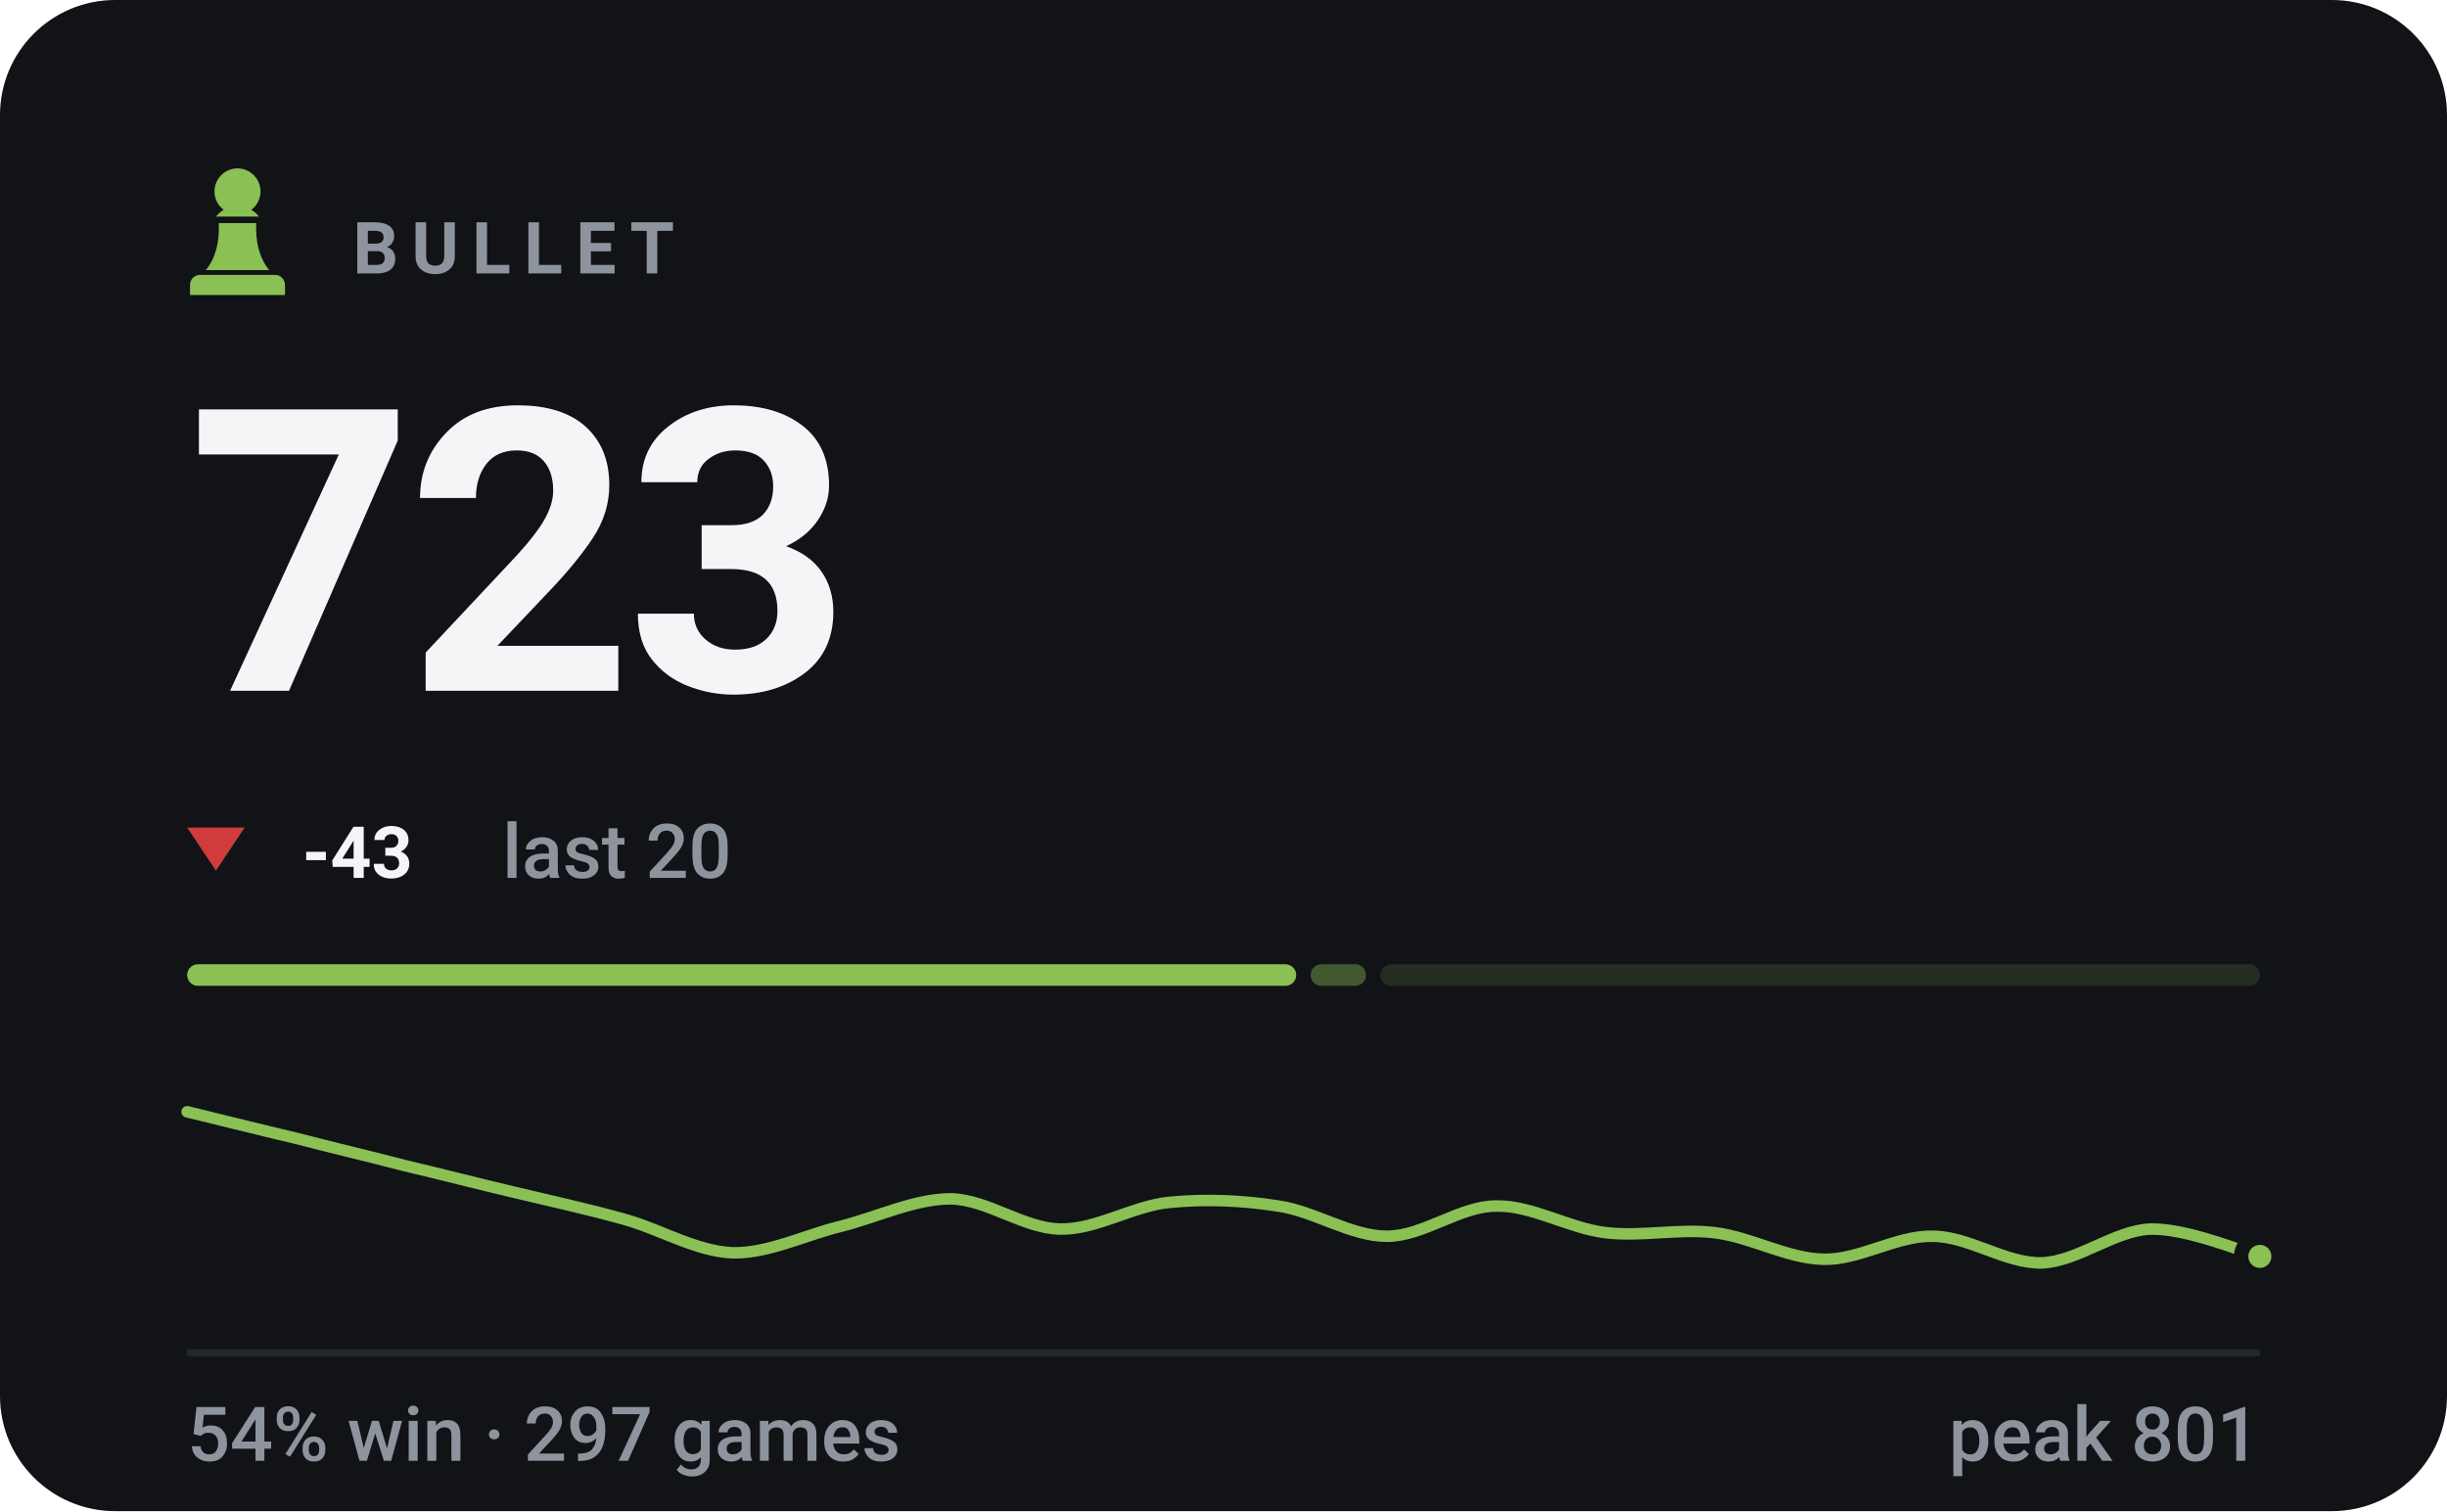
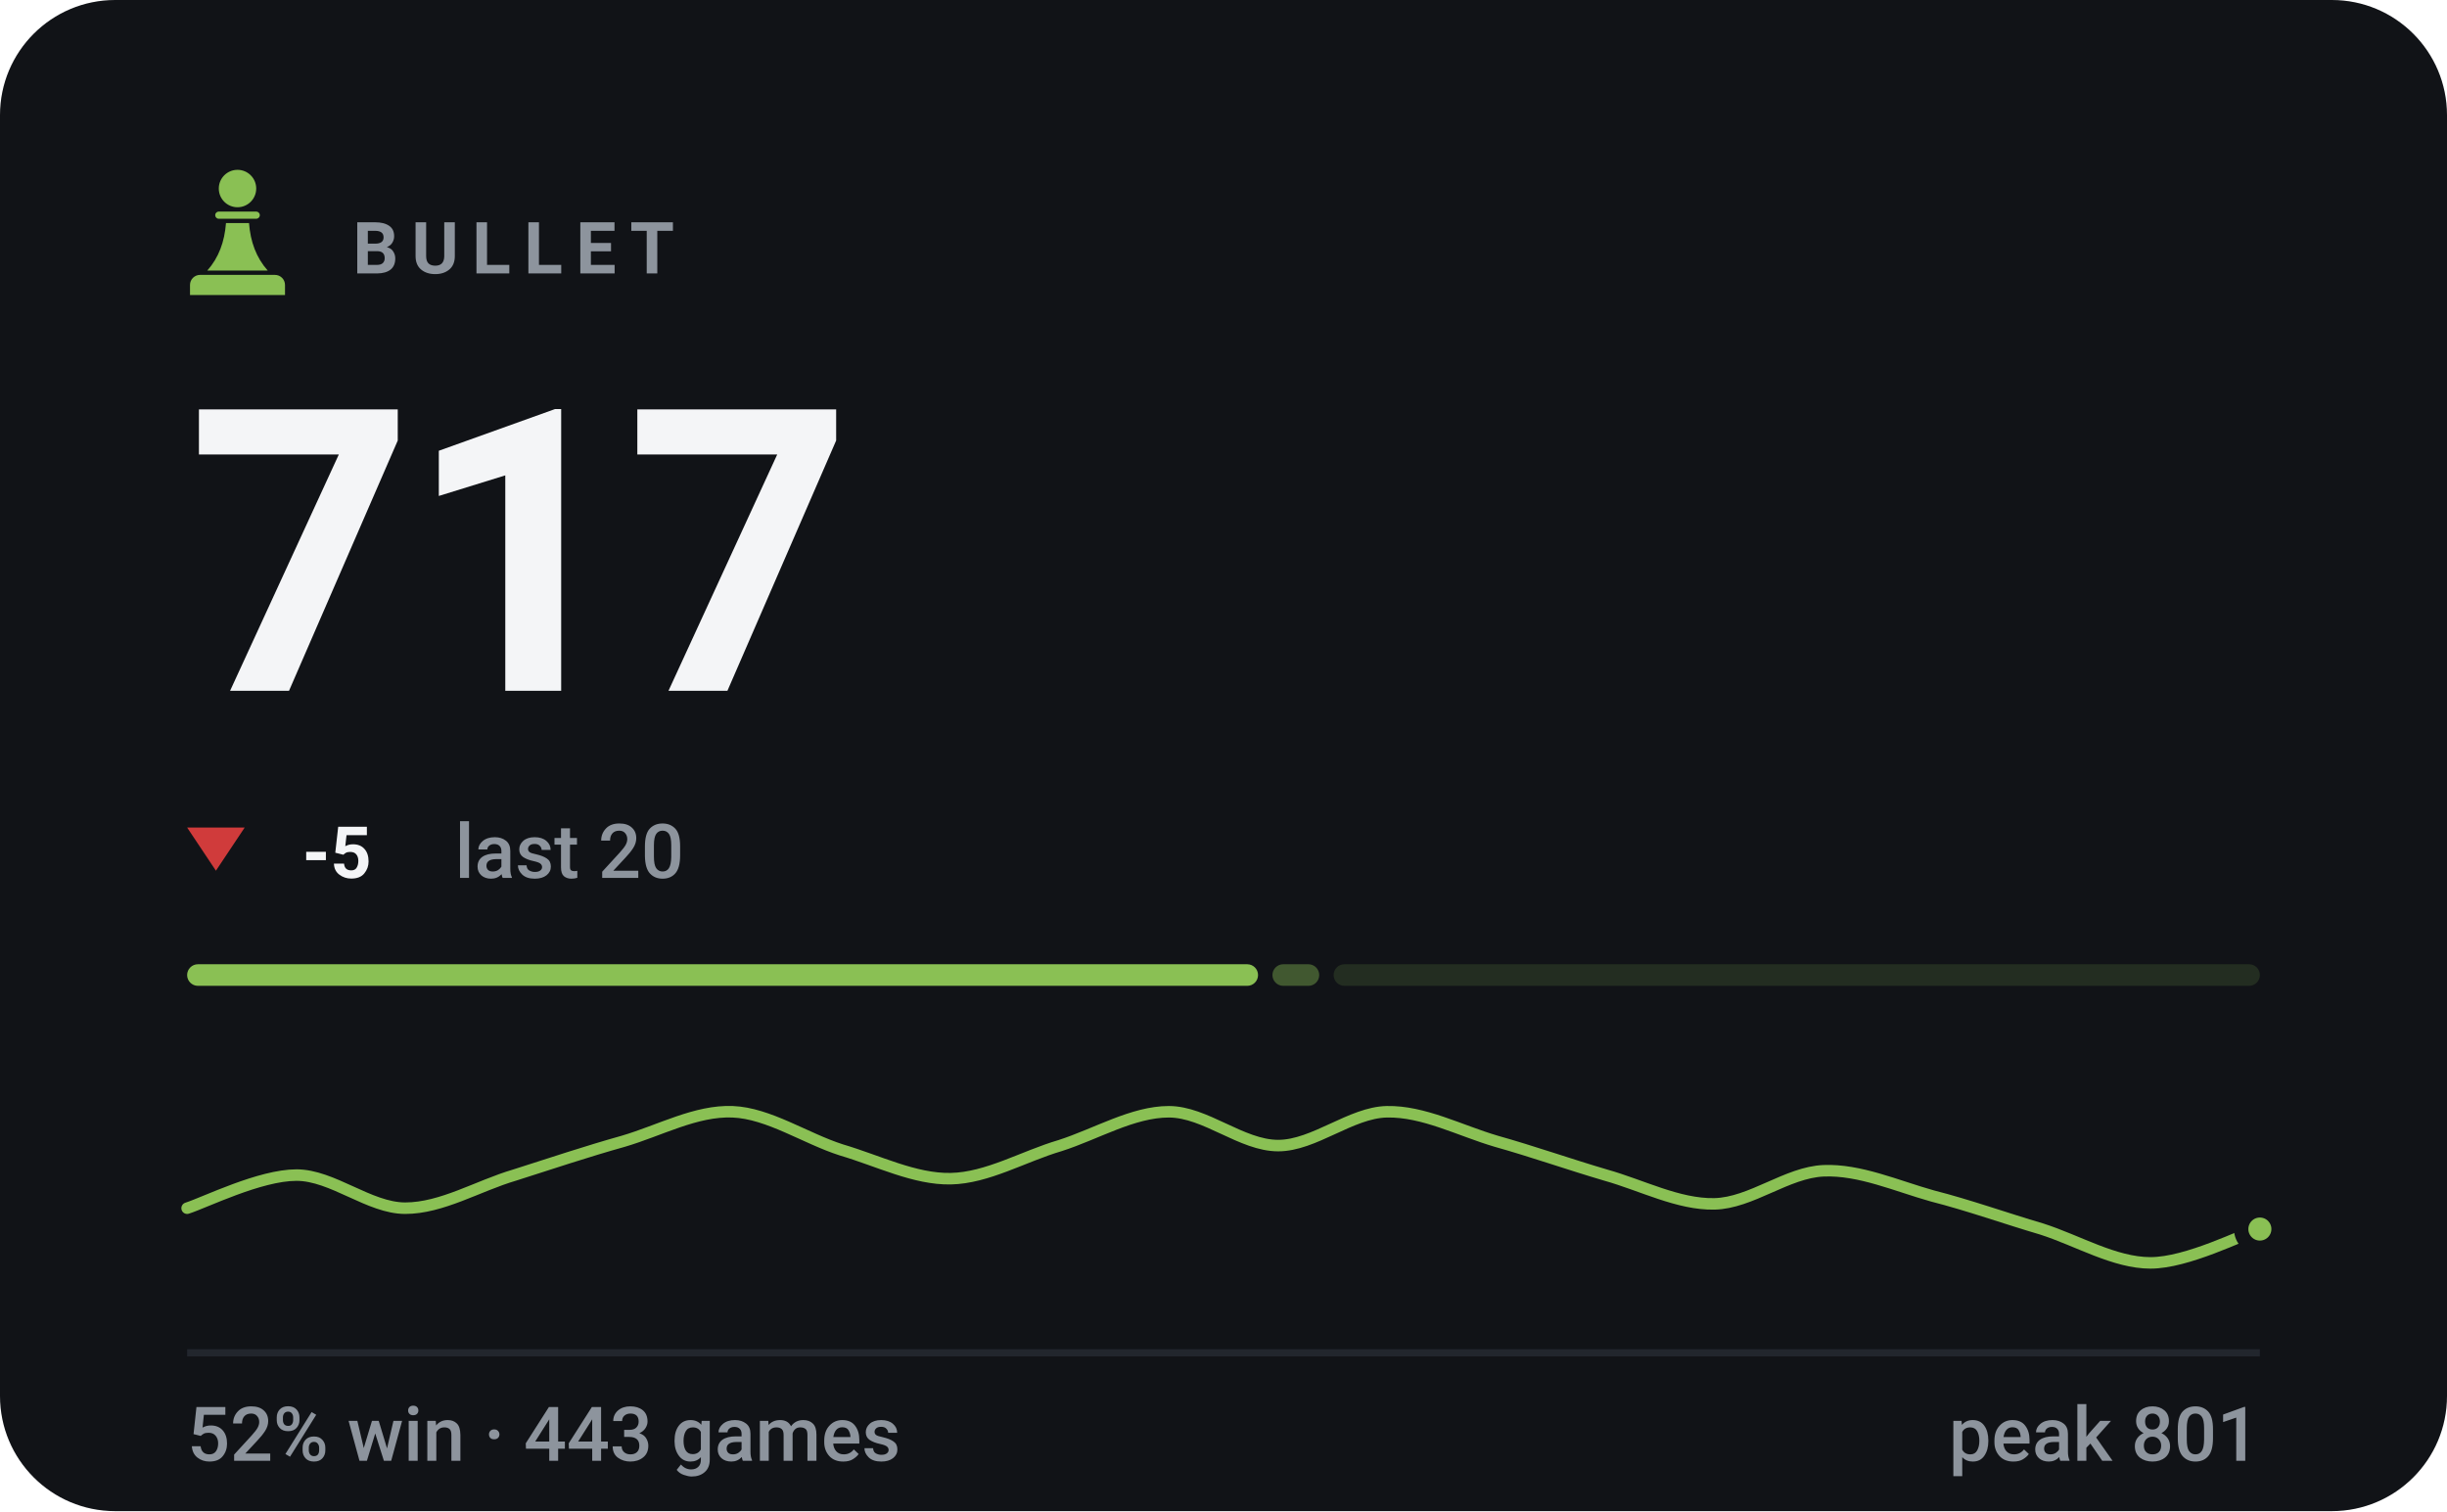
- <svg xmlns="http://www.w3.org/2000/svg" viewBox="0 0 340 210" width="340" height="210" role="img" aria-label="BULLET rating 723, 54% win rate over 297 games">
+ <svg xmlns="http://www.w3.org/2000/svg" viewBox="0 0 340 210" width="340" height="210" role="img" aria-label="BULLET rating 717, 52% win rate over 443 games">
  <style>svg{font-family:-apple-system,BlinkMacSystemFont,'Segoe UI',Roboto,'Helvetica Neue',Arial,sans-serif}text{fill:#f4f5f7;white-space:pre}.bg{fill:#111317}.acc{fill:#8ac054}.win{fill:#1baf7a}.draw{fill:#8b8f96}.loss{fill:#d03b3b}.lbl{font-size:10px;font-weight:600;letter-spacing:.18em;fill:#8d949d}.cap{font-size:10.5px;font-weight:500;fill:#8d949d}.num{font-family:-apple-system,BlinkMacSystemFont,'Segoe UI',Roboto,'Helvetica Neue',Arial,sans-serif;font-weight:700;letter-spacing:-.02em}.tick{font-size:9px;font-weight:500;fill:#8d949d;opacity:.75}.dl{font-size:10px;font-weight:600}.rule{stroke:#22262d;stroke-width:1;fill:none}.grid{stroke:#22262d;stroke-width:1;fill:none;opacity:.7}.ln{fill:none;stroke:#8ac054;stroke-width:2;stroke-linecap:round;stroke-linejoin:round}.ring{stroke:#111317;stroke-width:2}.hollow{fill:none;stroke-width:1.5}.sq{fill:#f4f5f7;opacity:.035}</style>
  <rect class="bg" width="340" height="210" rx="16" />
  <g class="acc" transform="translate(23.0,21.8) scale(0.2)">
-     <path d="M50 8c-8.8 0-16 7.2-16 16 0 5.2 2.5 9.9 6.4 12.8-2.1 1.2-3.9 2.8-5.3 4.7h29.8c-1.4-1.9-3.2-3.5-5.3-4.7C63.5 33.9 66 29.2 66 24c0-8.8-7.2-16-16-16zM37 46c.6 13.6-2.4 24.5-9 32.7h44c-6.6-8.2-9.6-19.1-9-32.7H37zM24 82h52c3.9 0 7 3.1 7 7v7H17v-7c0-3.9 3.1-7 7-7z" />
+     <circle cx="50" cy="22" r="13" />
+     <path d="M37 38h26a2.5 2.5 0 0 1 0 5H37a2.5 2.5 0 0 1 0-5z" />
+     <path d="M42 46h16c1 13 5 24 13 33H29c8-9 12-20 13-33z" />
+     <path d="M24 82h52a7 7 0 0 1 7 7v7H17v-7a7 7 0 0 1 7-7z" />
  </g>
  <text class="lbl" x="49" y="38">BULLET</text>
-   <text class="num" x="26" y="96" style="font-size:55px">723</text>
+   <text class="num" x="26" y="96" style="font-size:55px">717</text>
  <path fill="#d03b3b" d="M30 121L34 115H26Z" />
-   <text class="dl" x="42" y="122" fill="#d03b3b">-43</text>
-   <text class="cap" x="69.8" y="122">last 20</text>
-   <rect x="26.0" y="134" width="154.1" height="3" rx="1.5" fill="#8ac054" opacity="1" />
-   <rect x="182.1" y="134" width="7.7" height="3" rx="1.5" fill="#8ac054" opacity="0.4" />
-   <rect x="191.8" y="134" width="122.2" height="3" rx="1.5" fill="#8ac054" opacity="0.15" />
-   <path class="ln" style="stroke-width:1.6" d="M26.0 154.5C28.5 155.1 36.1 157.0 41.2 158.2C46.2 159.5 51.3 160.7 56.3 162.0C61.4 163.2 66.4 164.5 71.5 165.7C76.5 166.9 81.6 168.0 86.6 169.4C91.7 170.8 96.7 173.9 101.8 174.1C106.8 174.2 111.9 171.6 116.9 170.4C122.0 169.1 127.1 166.6 132.1 166.6C137.2 166.7 142.2 170.7 147.3 170.8C152.3 170.9 157.4 167.6 162.4 167.1C167.5 166.6 172.5 166.8 177.6 167.6C182.6 168.3 187.7 171.8 192.7 171.8C197.8 171.8 202.8 167.6 207.9 167.6C212.9 167.5 218.0 170.7 223.1 171.3C228.1 171.9 233.2 170.7 238.2 171.3C243.3 171.9 248.3 174.9 253.4 175.0C258.4 175.1 263.5 171.7 268.5 171.8C273.6 171.8 278.6 175.6 283.7 175.5C288.7 175.3 293.8 171.0 298.8 170.8C303.9 170.7 311.5 173.9 314.0 174.6" />
-   <circle class="acc ring" cx="314.0" cy="174.6" r="2.6" />
+   <text class="dl" x="42" y="122" fill="#d03b3b">-5</text>
+   <text class="cap" x="63.2" y="122">last 20</text>
+   <rect x="26.0" y="134" width="148.8" height="3" rx="1.5" fill="#8ac054" opacity="1" />
+   <rect x="176.8" y="134" width="6.5" height="3" rx="1.5" fill="#8ac054" opacity="0.4" />
+   <rect x="185.3" y="134" width="128.7" height="3" rx="1.5" fill="#8ac054" opacity="0.15" />
+   <path class="ln" style="stroke-width:1.6" d="M26.0 167.9C28.5 167.1 36.1 163.3 41.2 163.3C46.2 163.3 51.3 167.9 56.3 167.9C61.4 167.9 66.4 164.8 71.5 163.3C76.5 161.7 81.6 160.0 86.6 158.6C91.7 157.1 96.7 154.3 101.8 154.5C106.8 154.7 111.9 158.2 116.9 159.8C122.0 161.3 127.1 163.9 132.1 163.8C137.2 163.7 142.2 160.7 147.3 159.2C152.3 157.6 157.4 154.5 162.4 154.5C167.5 154.5 172.5 159.2 177.6 159.2C182.6 159.2 187.7 154.6 192.7 154.5C197.8 154.4 202.8 157.1 207.9 158.6C212.9 160.0 218.0 161.8 223.1 163.3C228.1 164.7 233.2 167.4 238.2 167.3C243.3 167.2 248.3 162.9 253.4 162.7C258.4 162.5 263.5 164.8 268.5 166.2C273.6 167.5 278.6 169.3 283.7 170.8C288.7 172.4 293.8 175.5 298.8 175.5C303.9 175.5 311.5 171.6 314.0 170.8" />
+   <circle class="acc ring" cx="314.0" cy="170.8" r="2.6" />
  <line class="rule" x1="26" y1="188" x2="314" y2="188" />
-   <text class="cap" x="26" y="203">54% win · 297 games</text>
+   <text class="cap" x="26" y="203">52% win · 443 games</text>
  <text class="cap" x="314" y="203" text-anchor="end">peak 801</text>
</svg>
